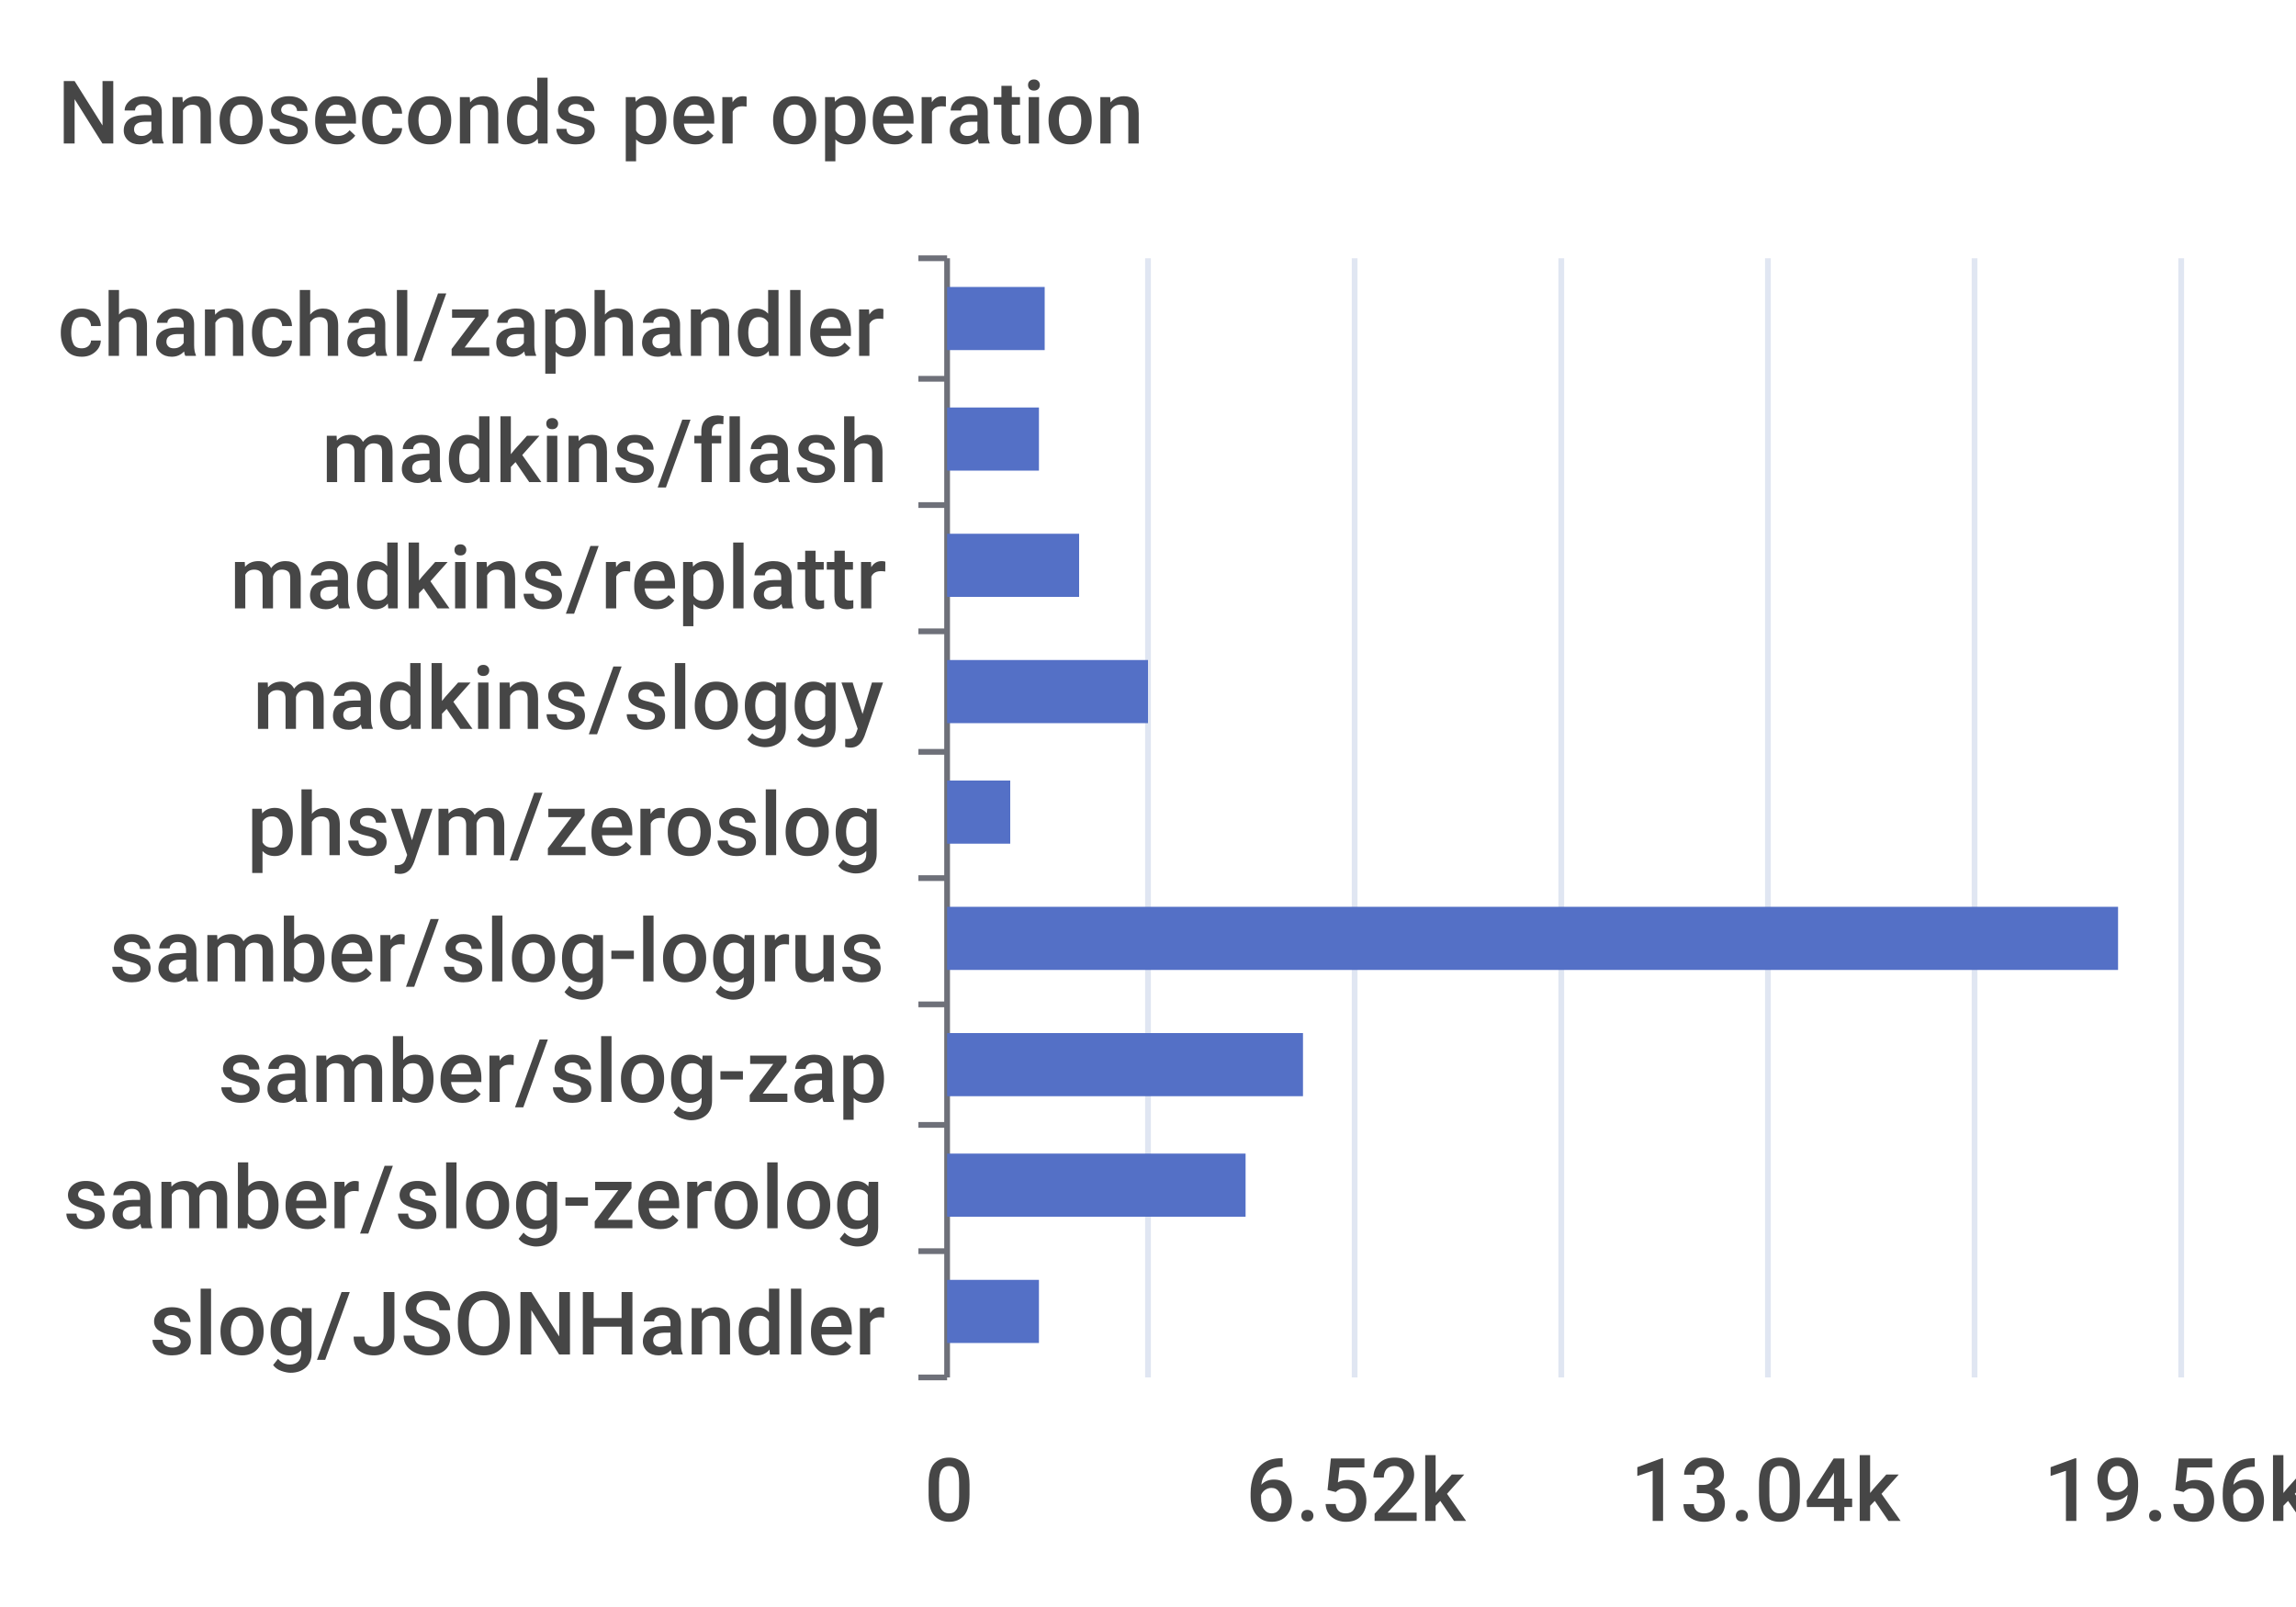
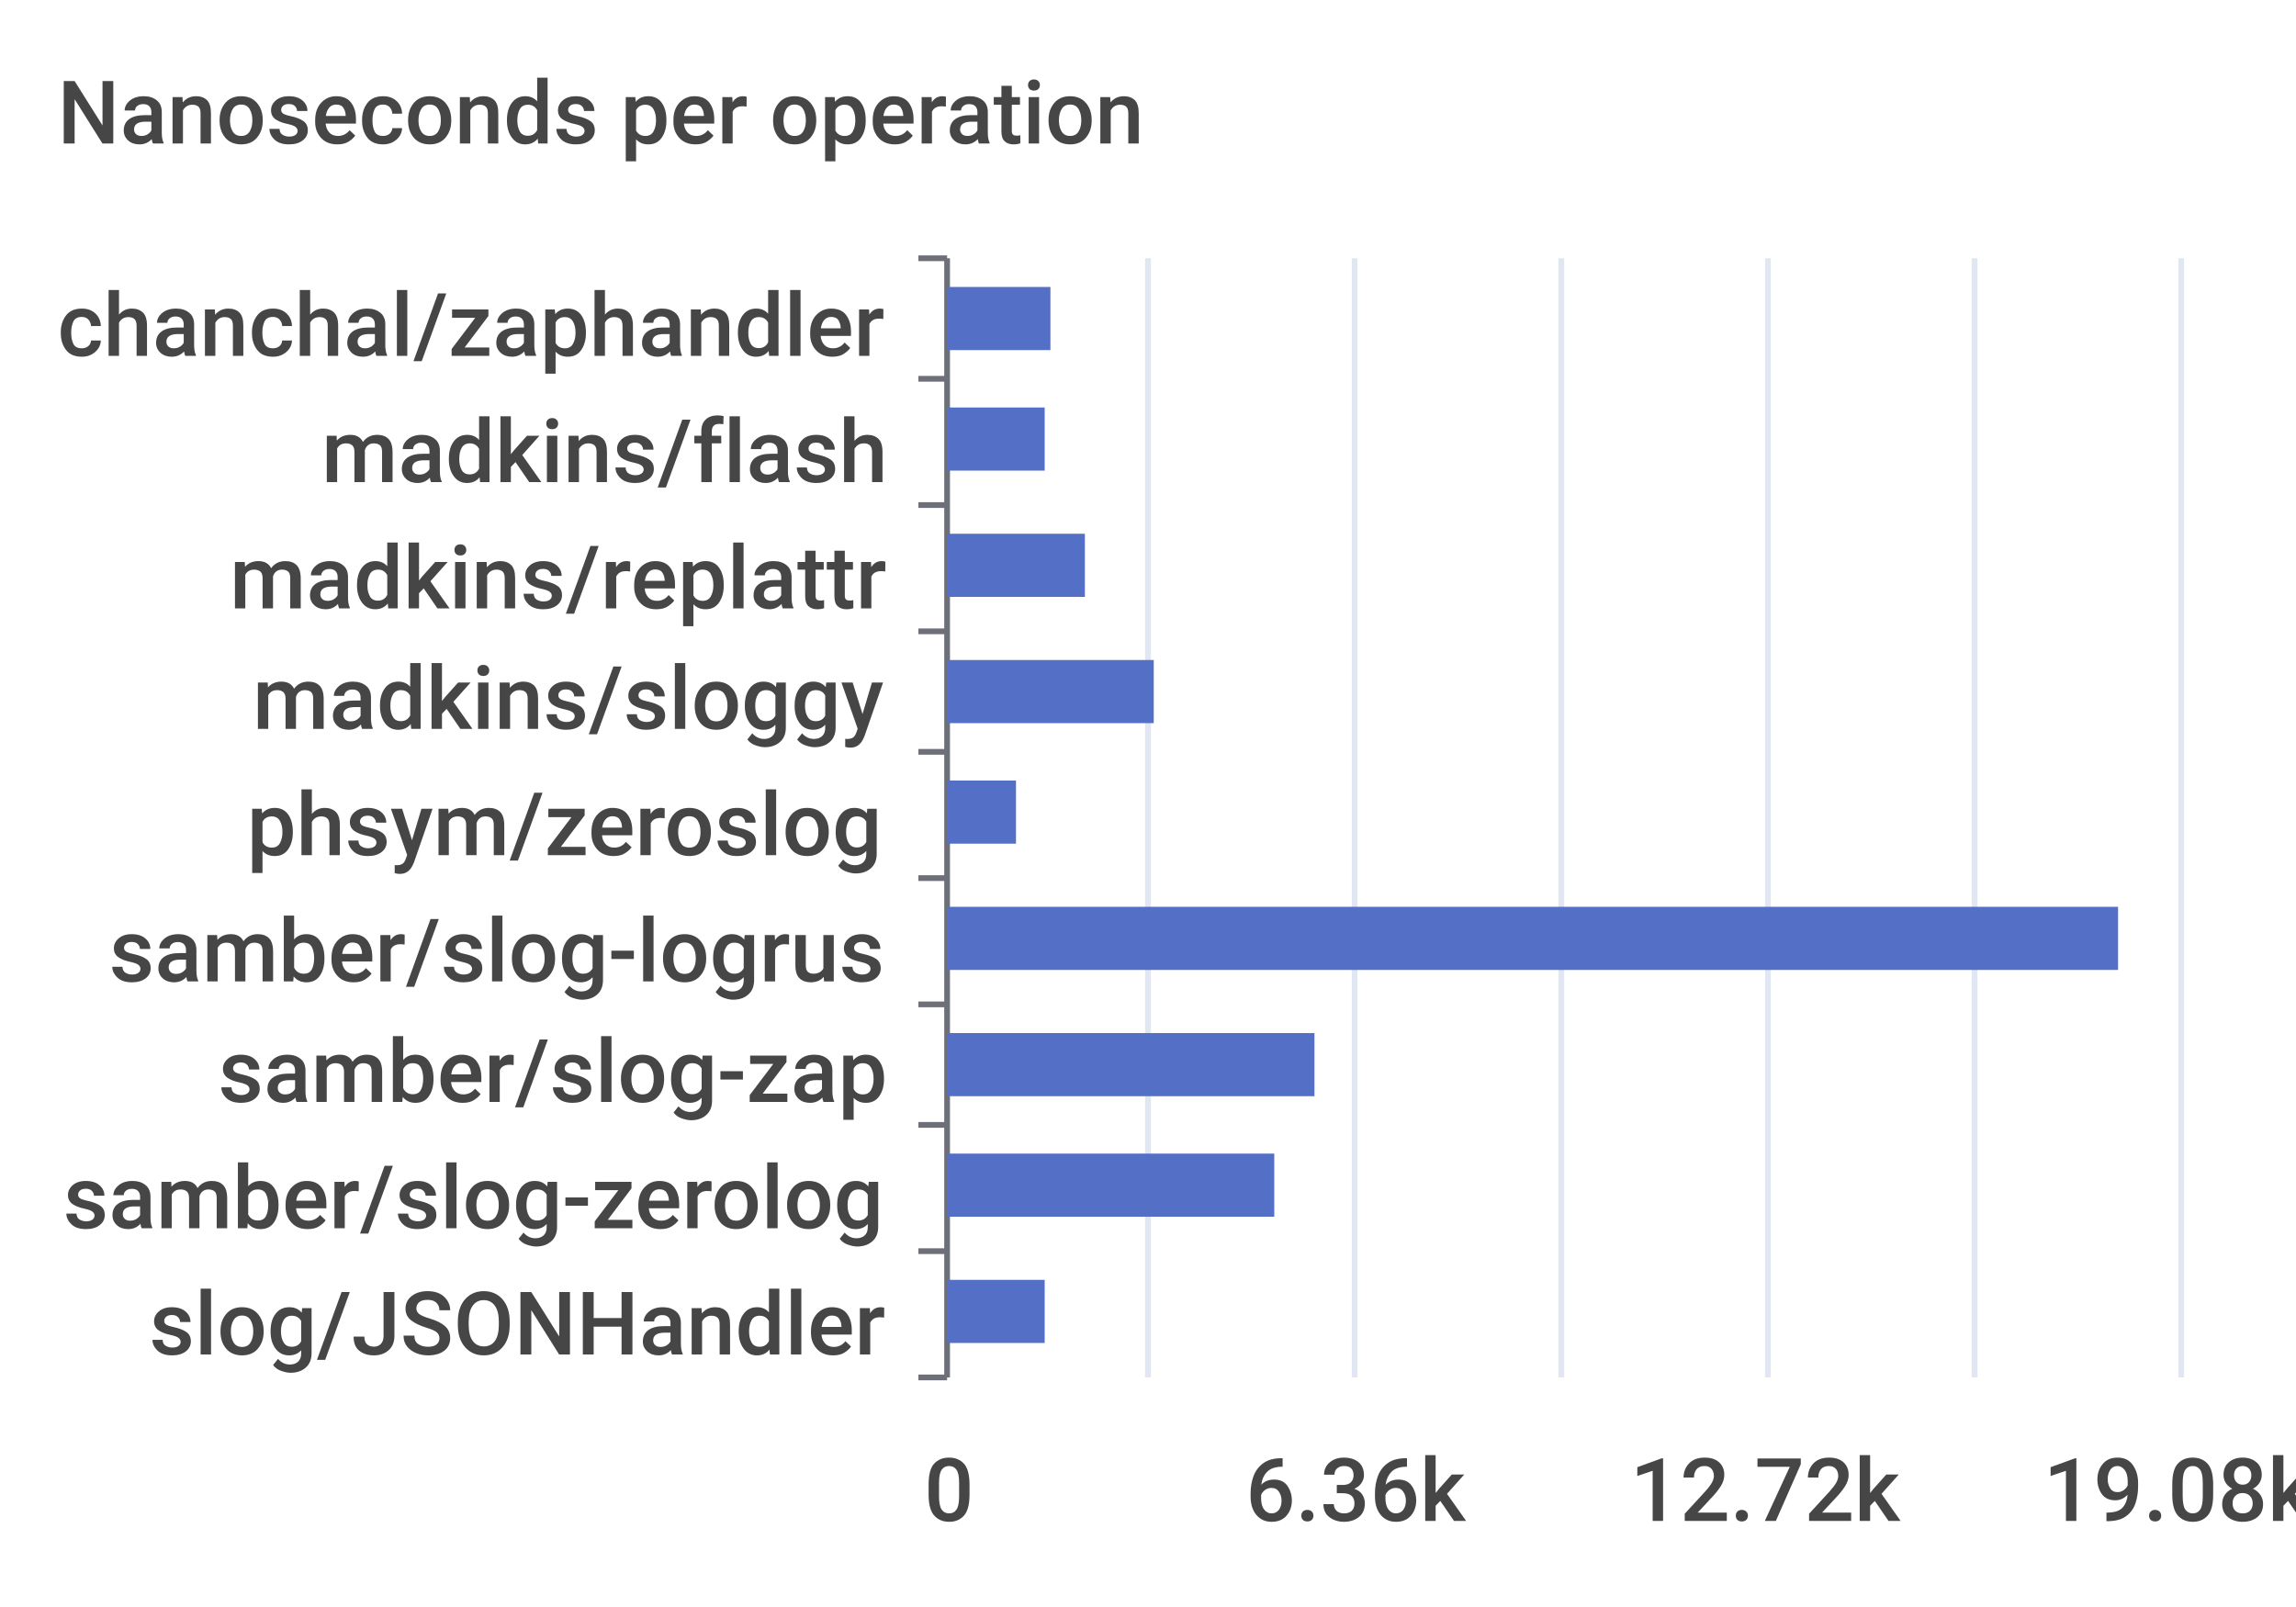
<svg xmlns="http://www.w3.org/2000/svg" width="400" height="280">\n<path d="M 0 0 L 400 0 L 400 280 L 0 280 L 0 0" style="stroke-width:0;stroke:none;fill:rgba(255,255,255,1.0)" />
  <text x="10" y="25" style="stroke-width:0;stroke:none;fill:rgba(70,70,70,1.0);font-size:15.3px;font-family:'Roboto Medium',sans-serif">Nanoseconds per operation</text>
  <path d="M 160 45 L 165 45" style="stroke-width:1;stroke:rgba(110,112,121,1.0);fill:none" />
  <path d="M 160 66 L 165 66" style="stroke-width:1;stroke:rgba(110,112,121,1.0);fill:none" />
  <path d="M 160 88 L 165 88" style="stroke-width:1;stroke:rgba(110,112,121,1.0);fill:none" />
  <path d="M 160 110 L 165 110" style="stroke-width:1;stroke:rgba(110,112,121,1.0);fill:none" />
  <path d="M 160 131 L 165 131" style="stroke-width:1;stroke:rgba(110,112,121,1.0);fill:none" />
  <path d="M 160 153 L 165 153" style="stroke-width:1;stroke:rgba(110,112,121,1.0);fill:none" />
  <path d="M 160 175 L 165 175" style="stroke-width:1;stroke:rgba(110,112,121,1.0);fill:none" />
  <path d="M 160 196 L 165 196" style="stroke-width:1;stroke:rgba(110,112,121,1.0);fill:none" />
  <path d="M 160 218 L 165 218" style="stroke-width:1;stroke:rgba(110,112,121,1.0);fill:none" />
  <path d="M 160 240 L 165 240" style="stroke-width:1;stroke:rgba(110,112,121,1.0);fill:none" />
  <path d="M 165 45 L 165 240" style="stroke-width:1;stroke:rgba(110,112,121,1.0);fill:none" />
  <text x="10" y="62" style="stroke-width:0;stroke:none;fill:rgba(70,70,70,1.0);font-size:15.3px;font-family:'Roboto Medium',sans-serif">chanchal/zaphandler</text>
  <text x="56" y="84" style="stroke-width:0;stroke:none;fill:rgba(70,70,70,1.0);font-size:15.3px;font-family:'Roboto Medium',sans-serif">madkins/flash</text>
  <text x="40" y="106" style="stroke-width:0;stroke:none;fill:rgba(70,70,70,1.0);font-size:15.3px;font-family:'Roboto Medium',sans-serif">madkins/replattr</text>
  <text x="44" y="127" style="stroke-width:0;stroke:none;fill:rgba(70,70,70,1.0);font-size:15.3px;font-family:'Roboto Medium',sans-serif">madkins/sloggy</text>
  <text x="43" y="149" style="stroke-width:0;stroke:none;fill:rgba(70,70,70,1.0);font-size:15.3px;font-family:'Roboto Medium',sans-serif">phsym/zeroslog</text>
  <text x="19" y="171" style="stroke-width:0;stroke:none;fill:rgba(70,70,70,1.0);font-size:15.3px;font-family:'Roboto Medium',sans-serif">samber/slog-logrus</text>
  <text x="38" y="192" style="stroke-width:0;stroke:none;fill:rgba(70,70,70,1.0);font-size:15.3px;font-family:'Roboto Medium',sans-serif">samber/slog-zap</text>
  <text x="11" y="214" style="stroke-width:0;stroke:none;fill:rgba(70,70,70,1.0);font-size:15.3px;font-family:'Roboto Medium',sans-serif">samber/slog-zerolog</text>
  <text x="26" y="236" style="stroke-width:0;stroke:none;fill:rgba(70,70,70,1.0);font-size:15.3px;font-family:'Roboto Medium',sans-serif">slog/JSONHandler</text>
  <text x="161" y="265" style="stroke-width:0;stroke:none;fill:rgba(70,70,70,1.0);font-size:15.3px;font-family:'Roboto Medium',sans-serif">0</text>
-   <text x="217" y="265" style="stroke-width:0;stroke:none;fill:rgba(70,70,70,1.0);font-size:15.3px;font-family:'Roboto Medium',sans-serif">6.52k</text>
-   <text x="284" y="265" style="stroke-width:0;stroke:none;fill:rgba(70,70,70,1.0);font-size:15.3px;font-family:'Roboto Medium',sans-serif">13.04k</text>
-   <text x="356" y="265" style="stroke-width:0;stroke:none;fill:rgba(70,70,70,1.0);font-size:15.3px;font-family:'Roboto Medium',sans-serif">19.56k</text>
+   <text x="217" y="265" style="stroke-width:0;stroke:none;fill:rgba(70,70,70,1.0);font-size:15.3px;font-family:'Roboto Medium',sans-serif">6.36k</text>
+   <text x="284" y="265" style="stroke-width:0;stroke:none;fill:rgba(70,70,70,1.0);font-size:15.3px;font-family:'Roboto Medium',sans-serif">12.72k</text>
+   <text x="356" y="265" style="stroke-width:0;stroke:none;fill:rgba(70,70,70,1.0);font-size:15.3px;font-family:'Roboto Medium',sans-serif">19.08k</text>
  <path d="M 200 45 L 200 240" style="stroke-width:1;stroke:rgba(224,230,242,1.0);fill:none" />
  <path d="M 236 45 L 236 240" style="stroke-width:1;stroke:rgba(224,230,242,1.0);fill:none" />
  <path d="M 272 45 L 272 240" style="stroke-width:1;stroke:rgba(224,230,242,1.0);fill:none" />
  <path d="M 308 45 L 308 240" style="stroke-width:1;stroke:rgba(224,230,242,1.0);fill:none" />
  <path d="M 344 45 L 344 240" style="stroke-width:1;stroke:rgba(224,230,242,1.0);fill:none" />
  <path d="M 380 45 L 380 240" style="stroke-width:1;stroke:rgba(224,230,242,1.0);fill:none" />
-   <path d="M 165 223 L 181 223 L 181 234 L 165 234 L 165 223" style="stroke-width:0;stroke:none;fill:rgba(84,112,198,1.0)" />
-   <path d="M 165 201 L 217 201 L 217 212 L 165 212 L 165 201" style="stroke-width:0;stroke:none;fill:rgba(84,112,198,1.0)" />
-   <path d="M 165 180 L 227 180 L 227 191 L 165 191 L 165 180" style="stroke-width:0;stroke:none;fill:rgba(84,112,198,1.0)" />
+   <path d="M 165 223 L 182 223 L 182 234 L 165 234 L 165 223" style="stroke-width:0;stroke:none;fill:rgba(84,112,198,1.0)" />
+   <path d="M 165 201 L 222 201 L 222 212 L 165 212 L 165 201" style="stroke-width:0;stroke:none;fill:rgba(84,112,198,1.0)" />
+   <path d="M 165 180 L 229 180 L 229 191 L 165 191 L 165 180" style="stroke-width:0;stroke:none;fill:rgba(84,112,198,1.0)" />
  <path d="M 165 158 L 369 158 L 369 169 L 165 169 L 165 158" style="stroke-width:0;stroke:none;fill:rgba(84,112,198,1.0)" />
-   <path d="M 165 136 L 176 136 L 176 147 L 165 147 L 165 136" style="stroke-width:0;stroke:none;fill:rgba(84,112,198,1.0)" />
-   <path d="M 165 115 L 200 115 L 200 126 L 165 126 L 165 115" style="stroke-width:0;stroke:none;fill:rgba(84,112,198,1.0)" />
-   <path d="M 165 93 L 188 93 L 188 104 L 165 104 L 165 93" style="stroke-width:0;stroke:none;fill:rgba(84,112,198,1.0)" />
-   <path d="M 165 71 L 181 71 L 181 82 L 165 82 L 165 71" style="stroke-width:0;stroke:none;fill:rgba(84,112,198,1.0)" />
-   <path d="M 165 50 L 182 50 L 182 61 L 165 61 L 165 50" style="stroke-width:0;stroke:none;fill:rgba(84,112,198,1.0)" />
+   <path d="M 165 136 L 177 136 L 177 147 L 165 147 L 165 136" style="stroke-width:0;stroke:none;fill:rgba(84,112,198,1.0)" />
+   <path d="M 165 115 L 201 115 L 201 126 L 165 126 L 165 115" style="stroke-width:0;stroke:none;fill:rgba(84,112,198,1.0)" />
+   <path d="M 165 93 L 189 93 L 189 104 L 165 104 L 165 93" style="stroke-width:0;stroke:none;fill:rgba(84,112,198,1.0)" />
+   <path d="M 165 71 L 182 71 L 182 82 L 165 82 L 165 71" style="stroke-width:0;stroke:none;fill:rgba(84,112,198,1.0)" />
+   <path d="M 165 50 L 183 50 L 183 61 L 165 61 L 165 50" style="stroke-width:0;stroke:none;fill:rgba(84,112,198,1.0)" />
</svg>
